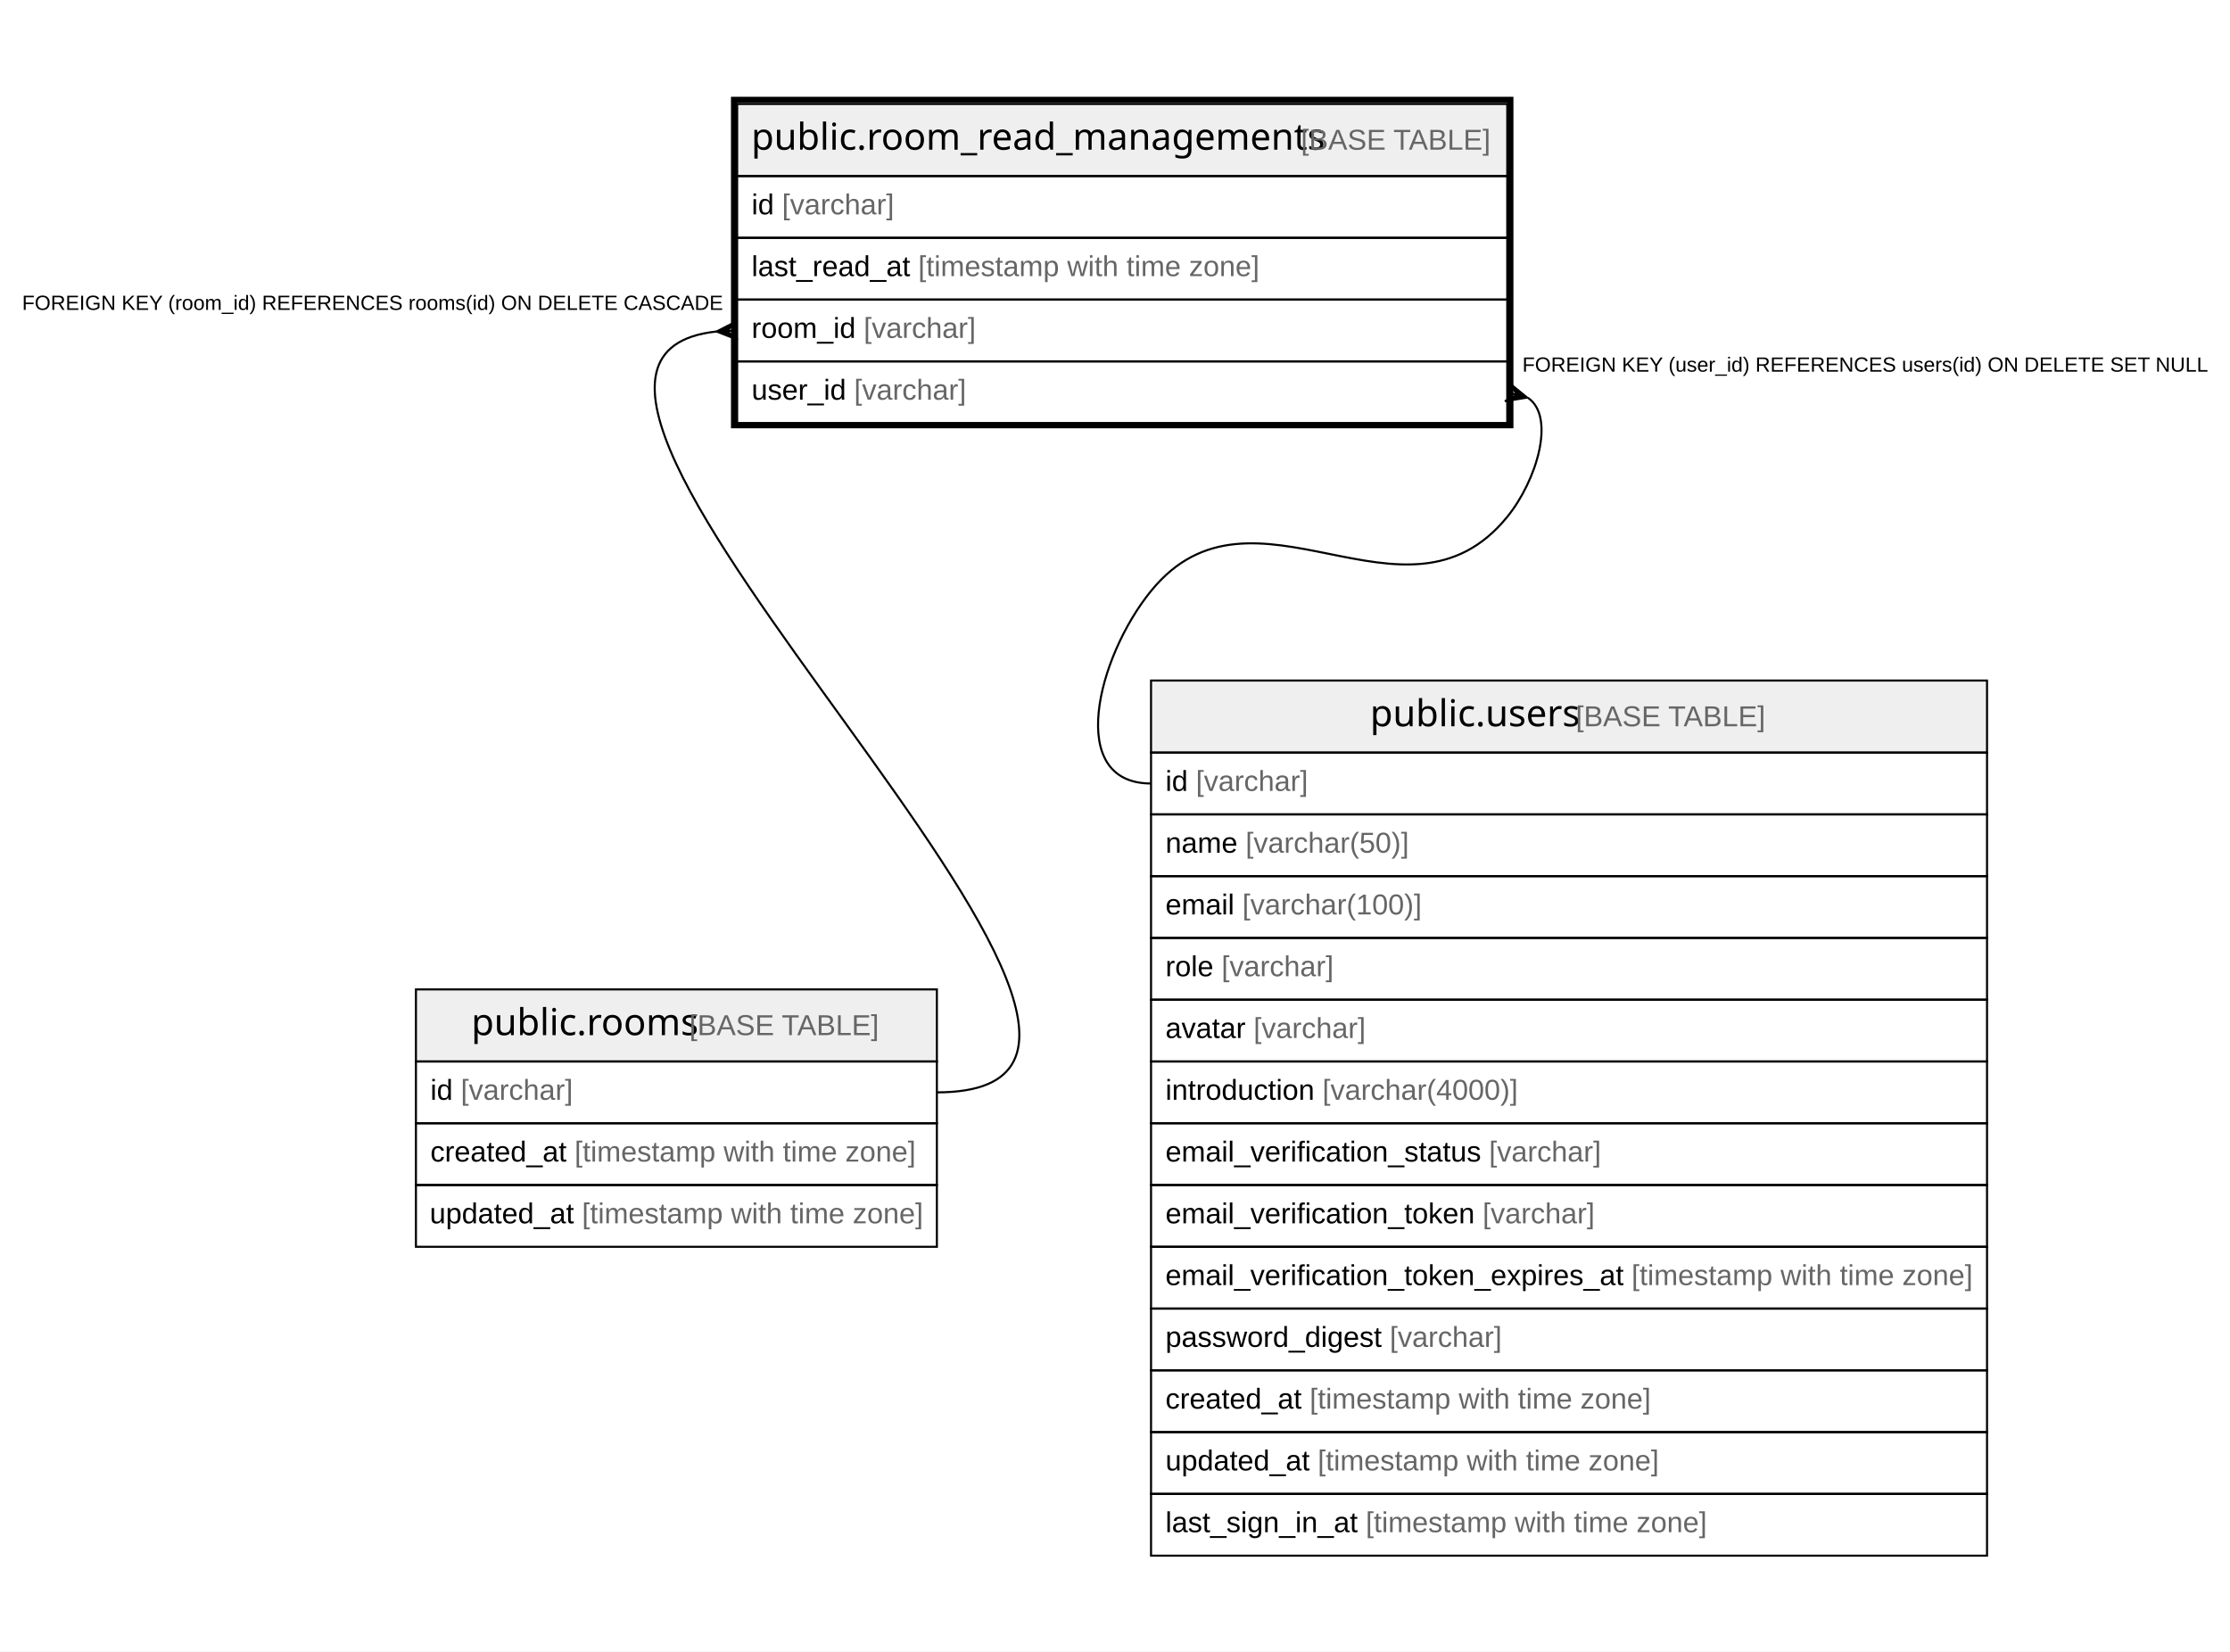
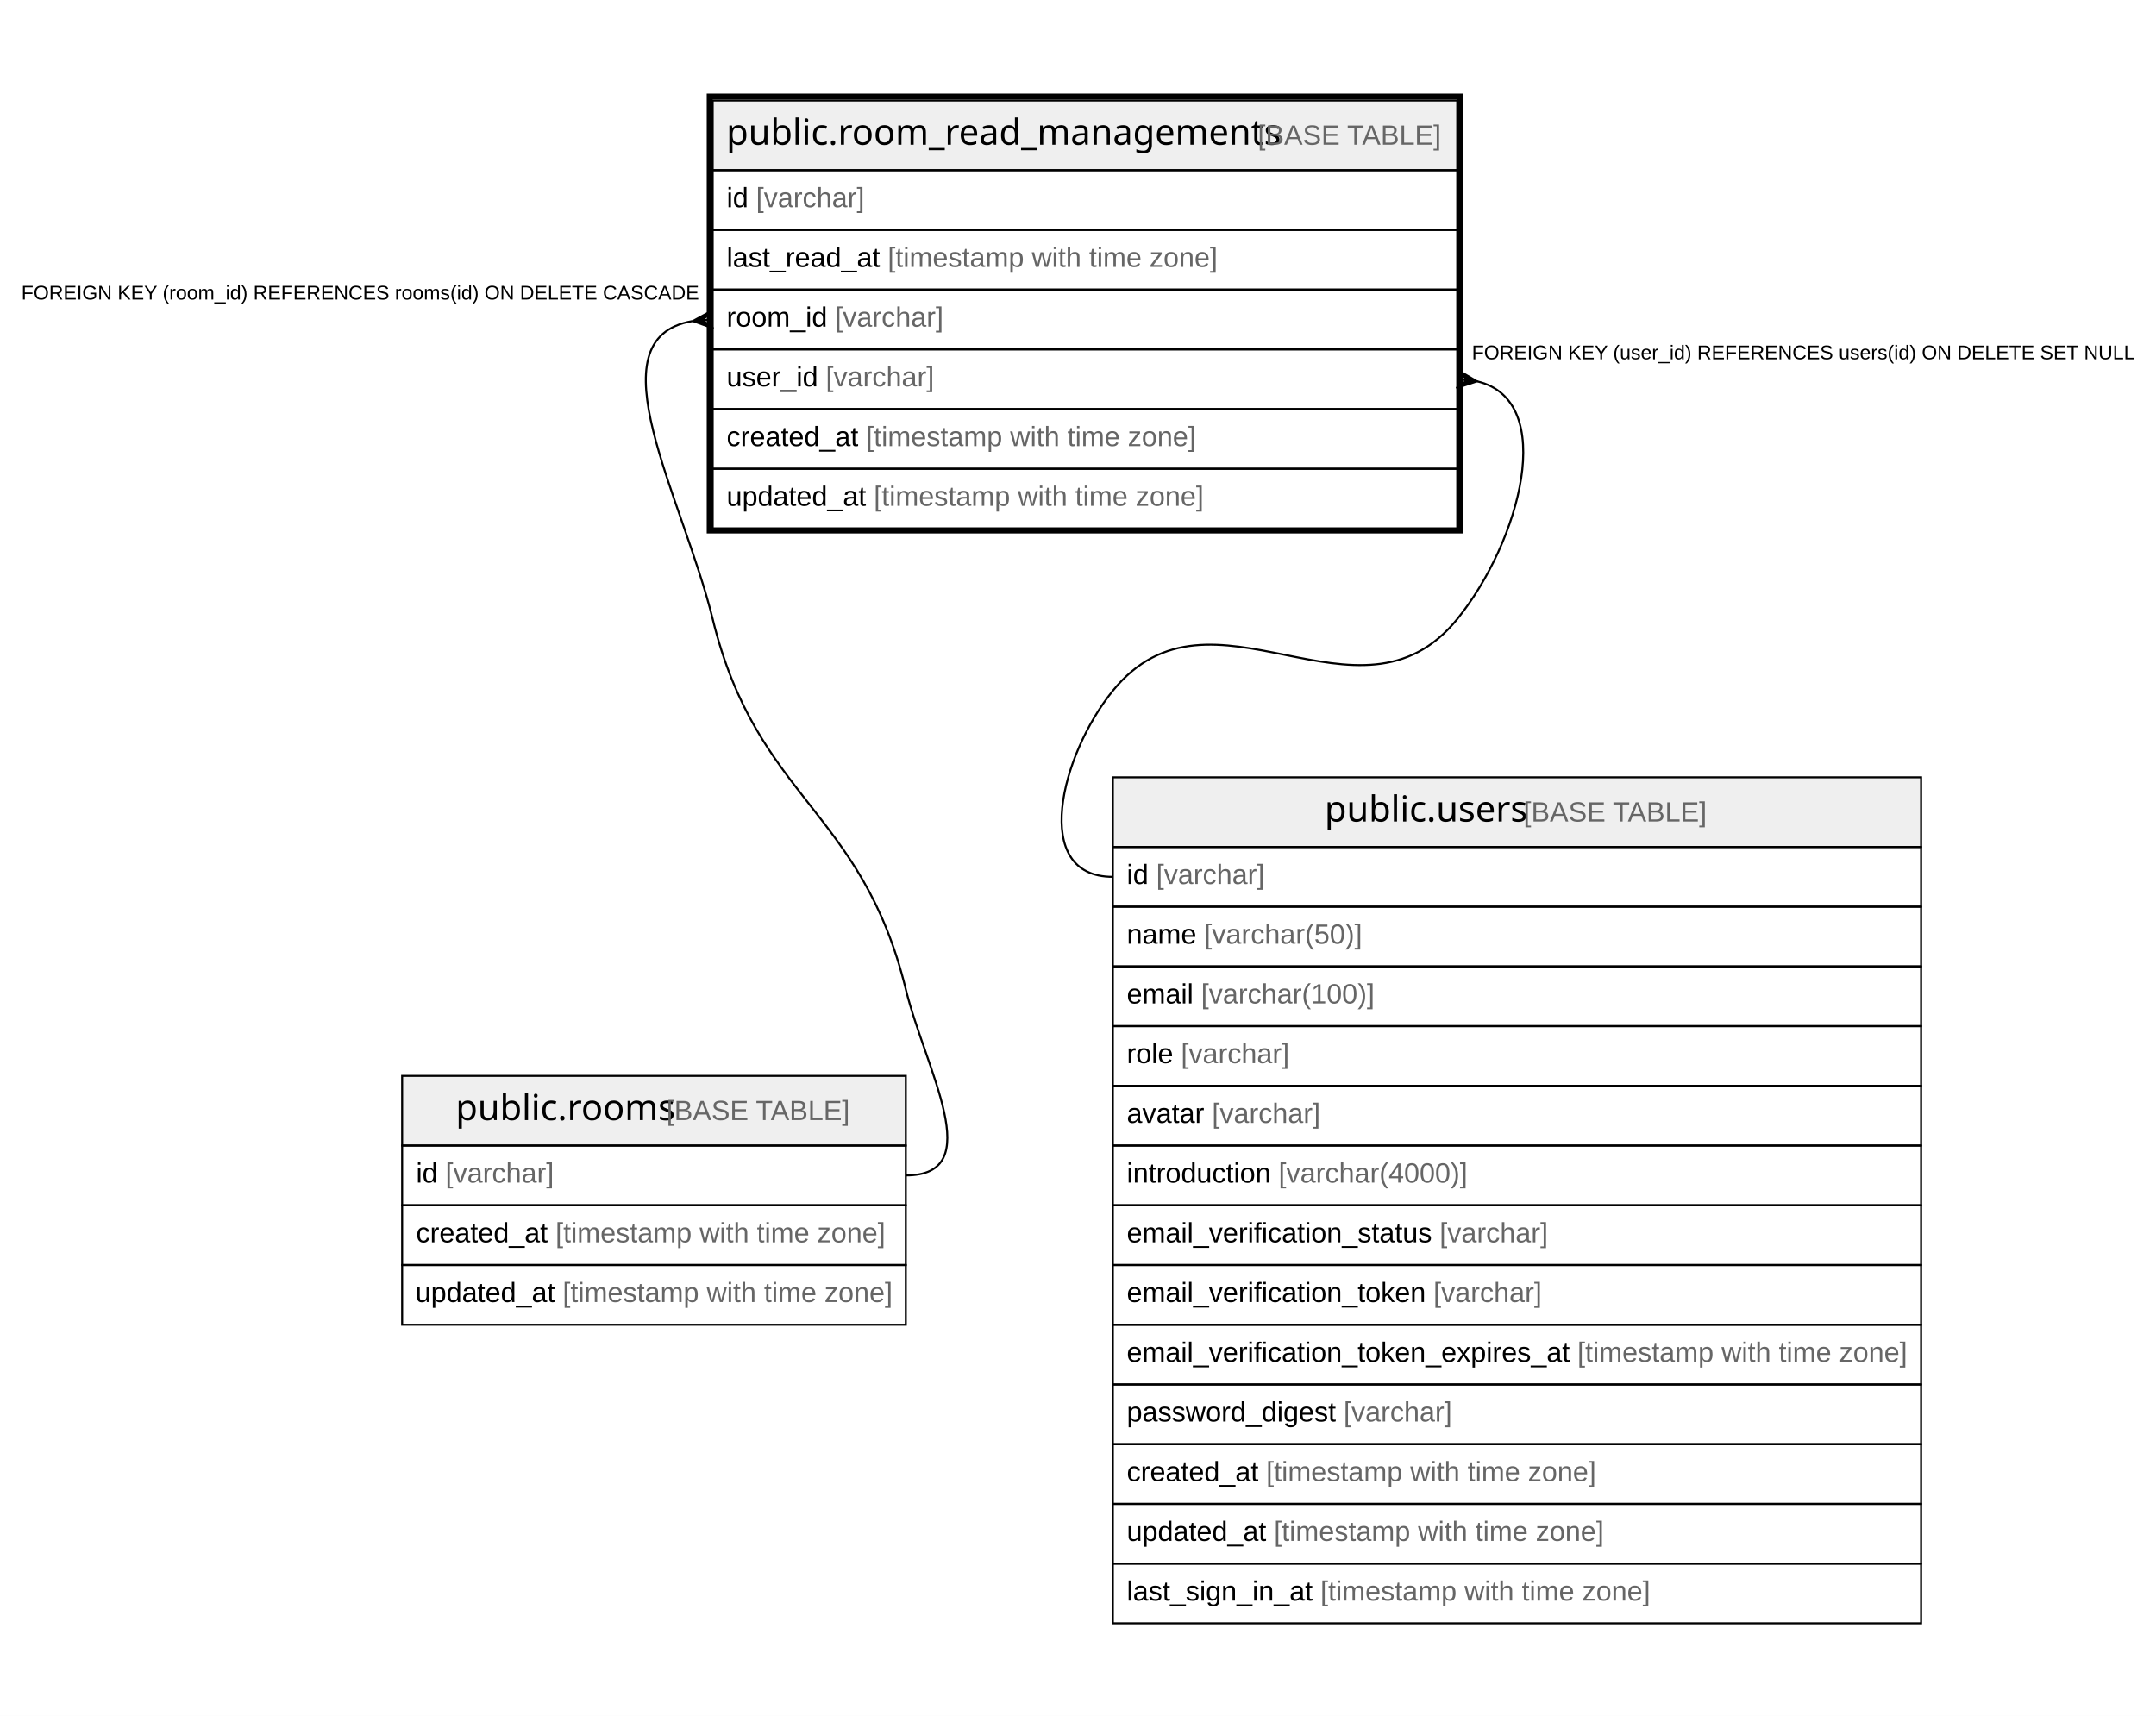
- <svg xmlns="http://www.w3.org/2000/svg" width="1083pt" height="802pt" viewBox="0.00 0.00 1083.00 802.00">
-   <g id="graph0" class="graph" transform="scale(1 1) rotate(0) translate(4 798)">
-     <polygon fill="#ffffff" stroke="transparent" points="-4,4 -4,-798 1079,-798 1079,4 -4,4" />
+ <svg xmlns="http://www.w3.org/2000/svg" width="1083pt" height="862pt" viewBox="0.00 0.00 1083.00 862.00">
+   <g id="graph0" class="graph" transform="scale(1 1) rotate(0) translate(4 858)">
+     <polygon fill="#ffffff" stroke="transparent" points="-4,4 -4,-858 1079,-858 1079,4 -4,4" />
    <g id="node1" class="node">
-       <polygon fill="#efefef" stroke="transparent" points="354,-712.5 354,-747.5 728,-747.5 728,-712.5 354,-712.5" />
-       <polygon fill="none" stroke="#000000" points="354,-712.5 354,-747.5 728,-747.5 728,-712.5 354,-712.5" />
-       <text text-anchor="start" x="360.844" y="-725.3" font-family="Arial Bold" font-size="18.00" fill="#000000">public.room_read_managements</text>
-       <text text-anchor="start" x="623.903" y="-725.3" font-family="Arial" font-size="14.00" fill="#000000"> </text>
-       <text text-anchor="start" x="627.793" y="-725.3" font-family="Arial" font-size="14.00" fill="#666666">[BASE TABLE]</text>
+       <polygon fill="#efefef" stroke="transparent" points="354,-772.5 354,-807.5 728,-807.5 728,-772.5 354,-772.5" />
+       <polygon fill="none" stroke="#000000" points="354,-772.5 354,-807.5 728,-807.5 728,-772.5 354,-772.5" />
+       <text text-anchor="start" x="360.844" y="-785.3" font-family="Arial Bold" font-size="18.00" fill="#000000">public.room_read_managements</text>
+       <text text-anchor="start" x="623.903" y="-785.3" font-family="Arial" font-size="14.00" fill="#000000"> </text>
+       <text text-anchor="start" x="627.793" y="-785.3" font-family="Arial" font-size="14.00" fill="#666666">[BASE TABLE]</text>
+       <polygon fill="none" stroke="#000000" points="354,-742.5 354,-772.5 728,-772.5 728,-742.5 354,-742.5" />
+       <text text-anchor="start" x="361" y="-753.9" font-family="Arial" font-size="14.00" fill="#000000">id </text>
+       <text text-anchor="start" x="375.78" y="-753.9" font-family="Arial" font-size="14.00" fill="#666666">[varchar]</text>
+       <polygon fill="none" stroke="#000000" points="354,-712.5 354,-742.5 728,-742.5 728,-712.5 354,-712.5" />
+       <text text-anchor="start" x="361" y="-723.9" font-family="Arial" font-size="14.00" fill="#000000">last_read_at </text>
+       <text text-anchor="start" x="441.917" y="-723.9" font-family="Arial" font-size="14.00" fill="#666666">[timestamp with time zone]</text>
      <polygon fill="none" stroke="#000000" points="354,-682.5 354,-712.5 728,-712.5 728,-682.5 354,-682.5" />
-       <text text-anchor="start" x="361" y="-693.9" font-family="Arial" font-size="14.00" fill="#000000">id </text>
-       <text text-anchor="start" x="375.78" y="-693.9" font-family="Arial" font-size="14.00" fill="#666666">[varchar]</text>
+       <text text-anchor="start" x="361" y="-693.9" font-family="Arial" font-size="14.00" fill="#000000">room_id </text>
+       <text text-anchor="start" x="415.449" y="-693.9" font-family="Arial" font-size="14.00" fill="#666666">[varchar]</text>
      <polygon fill="none" stroke="#000000" points="354,-652.5 354,-682.5 728,-682.5 728,-652.5 354,-652.5" />
-       <text text-anchor="start" x="361" y="-663.9" font-family="Arial" font-size="14.00" fill="#000000">last_read_at </text>
-       <text text-anchor="start" x="441.917" y="-663.9" font-family="Arial" font-size="14.00" fill="#666666">[timestamp with time zone]</text>
+       <text text-anchor="start" x="361" y="-663.9" font-family="Arial" font-size="14.00" fill="#000000">user_id </text>
+       <text text-anchor="start" x="410.788" y="-663.9" font-family="Arial" font-size="14.00" fill="#666666">[varchar]</text>
      <polygon fill="none" stroke="#000000" points="354,-622.5 354,-652.5 728,-652.5 728,-622.5 354,-622.5" />
-       <text text-anchor="start" x="361" y="-633.9" font-family="Arial" font-size="14.00" fill="#000000">room_id </text>
-       <text text-anchor="start" x="415.449" y="-633.9" font-family="Arial" font-size="14.00" fill="#666666">[varchar]</text>
+       <text text-anchor="start" x="361" y="-633.9" font-family="Arial" font-size="14.00" fill="#000000">created_at </text>
+       <text text-anchor="start" x="431.028" y="-633.9" font-family="Arial" font-size="14.00" fill="#666666">[timestamp with time zone]</text>
      <polygon fill="none" stroke="#000000" points="354,-592.5 354,-622.5 728,-622.5 728,-592.5 354,-592.5" />
-       <text text-anchor="start" x="361" y="-603.9" font-family="Arial" font-size="14.00" fill="#000000">user_id </text>
-       <text text-anchor="start" x="410.788" y="-603.9" font-family="Arial" font-size="14.00" fill="#666666">[varchar]</text>
-       <polygon fill="none" stroke="#000000" stroke-width="3" points="352.5,-591.5 352.5,-749.5 729.5,-749.5 729.5,-591.5 352.5,-591.5" />
+       <text text-anchor="start" x="361" y="-603.9" font-family="Arial" font-size="14.00" fill="#000000">updated_at </text>
+       <text text-anchor="start" x="434.933" y="-603.9" font-family="Arial" font-size="14.00" fill="#666666">[timestamp with time zone]</text>
+       <polygon fill="none" stroke="#000000" stroke-width="3" points="352.5,-591.5 352.5,-809.5 729.5,-809.5 729.5,-591.5 352.5,-591.5" />
    </g>
    <g id="node2" class="node">
      <polygon fill="#efefef" stroke="transparent" points="198,-282.5 198,-317.5 451,-317.5 451,-282.5 198,-282.5" />
      <polygon fill="none" stroke="#000000" points="198,-282.5 198,-317.5 451,-317.5 451,-282.5 198,-282.5" />
      <text text-anchor="start" x="224.87" y="-295.3" font-family="Arial Bold" font-size="18.00" fill="#000000">public.rooms</text>
      <text text-anchor="start" x="326.876" y="-295.3" font-family="Arial" font-size="14.00" fill="#000000"> </text>
      <text text-anchor="start" x="330.767" y="-295.3" font-family="Arial" font-size="14.00" fill="#666666">[BASE TABLE]</text>
      <polygon fill="none" stroke="#000000" points="198,-252.5 198,-282.5 451,-282.5 451,-252.5 198,-252.5" />
      <text text-anchor="start" x="205" y="-263.9" font-family="Arial" font-size="14.00" fill="#000000">id </text>
      <text text-anchor="start" x="219.78" y="-263.9" font-family="Arial" font-size="14.00" fill="#666666">[varchar]</text>
      <polygon fill="none" stroke="#000000" points="198,-222.5 198,-252.5 451,-252.5 451,-222.5 198,-222.5" />
      <text text-anchor="start" x="205" y="-233.9" font-family="Arial" font-size="14.00" fill="#000000">created_at </text>
      <text text-anchor="start" x="275.028" y="-233.9" font-family="Arial" font-size="14.00" fill="#666666">[timestamp with time zone]</text>
      <polygon fill="none" stroke="#000000" points="198,-192.5 198,-222.5 451,-222.5 451,-192.5 198,-192.5" />
      <text text-anchor="start" x="204.691" y="-203.9" font-family="Arial" font-size="14.00" fill="#000000">updated_at </text>
      <text text-anchor="start" x="278.624" y="-203.9" font-family="Arial" font-size="14.00" fill="#666666">[timestamp with time zone]</text>
    </g>
    <g id="edge1" class="edge">
-       <path fill="none" stroke="#000000" d="M343.871,-636.995C202.496,-621.772 617.349,-267.5 451,-267.5" />
-       <polygon fill="#000000" stroke="#000000" points="344.012,-637.002 353.776,-641.994 349.006,-637.251 354,-637.5 354,-637.5 354,-637.5 349.006,-637.251 354.224,-633.006 344.012,-637.002 344.012,-637.002" />
-       <text text-anchor="start" x="6.724" y="-647.5" font-family="Arial" font-size="10.00" fill="#000000">FOREIGN KEY (room_id) REFERENCES rooms(id) ON DELETE CASCADE</text>
+       <path fill="none" stroke="#000000" d="M343.741,-696.696C292.772,-687.877 338.979,-608.286 354,-547 376.193,-456.447 428.807,-451.553 451,-361 460.892,-320.639 492.556,-267.5 451,-267.5" />
+       <polygon fill="#000000" stroke="#000000" points="344.031,-696.719 353.648,-701.986 349.015,-697.109 354,-697.5 354,-697.5 354,-697.5 349.015,-697.109 354.352,-693.014 344.031,-696.719 344.031,-696.719" />
+       <text text-anchor="start" x="6.724" y="-707.5" font-family="Arial" font-size="10.00" fill="#000000">FOREIGN KEY (room_id) REFERENCES rooms(id) ON DELETE CASCADE</text>
    </g>
    <g id="node3" class="node">
      <polygon fill="#efefef" stroke="transparent" points="555,-432.5 555,-467.5 961,-467.5 961,-432.5 555,-432.5" />
      <polygon fill="none" stroke="#000000" points="555,-432.5 555,-467.5 961,-467.5 961,-432.5 555,-432.5" />
      <text text-anchor="start" x="661.366" y="-445.3" font-family="Arial Bold" font-size="18.00" fill="#000000">public.users</text>
      <text text-anchor="start" x="757.38" y="-445.3" font-family="Arial" font-size="14.00" fill="#000000"> </text>
      <text text-anchor="start" x="761.271" y="-445.3" font-family="Arial" font-size="14.00" fill="#666666">[BASE TABLE]</text>
      <polygon fill="none" stroke="#000000" points="555,-402.5 555,-432.5 961,-432.5 961,-402.5 555,-402.5" />
      <text text-anchor="start" x="562" y="-413.9" font-family="Arial" font-size="14.00" fill="#000000">id </text>
      <text text-anchor="start" x="576.78" y="-413.9" font-family="Arial" font-size="14.00" fill="#666666">[varchar]</text>
      <polygon fill="none" stroke="#000000" points="555,-372.5 555,-402.5 961,-402.5 961,-372.5 555,-372.5" />
      <text text-anchor="start" x="562" y="-383.9" font-family="Arial" font-size="14.00" fill="#000000">name </text>
      <text text-anchor="start" x="600.899" y="-383.9" font-family="Arial" font-size="14.00" fill="#666666">[varchar(50)]</text>
      <polygon fill="none" stroke="#000000" points="555,-342.5 555,-372.5 961,-372.5 961,-342.5 555,-342.5" />
      <text text-anchor="start" x="562" y="-353.9" font-family="Arial" font-size="14.00" fill="#000000">email </text>
      <text text-anchor="start" x="599.33" y="-353.9" font-family="Arial" font-size="14.00" fill="#666666">[varchar(100)]</text>
      <polygon fill="none" stroke="#000000" points="555,-312.5 555,-342.5 961,-342.5 961,-312.5 555,-312.5" />
      <text text-anchor="start" x="562" y="-323.9" font-family="Arial" font-size="14.00" fill="#000000">role </text>
      <text text-anchor="start" x="589.223" y="-323.9" font-family="Arial" font-size="14.00" fill="#666666">[varchar]</text>
      <polygon fill="none" stroke="#000000" points="555,-282.5 555,-312.5 961,-312.5 961,-282.5 555,-282.5" />
      <text text-anchor="start" x="562" y="-293.9" font-family="Arial" font-size="14.00" fill="#000000">avatar </text>
      <text text-anchor="start" x="604.79" y="-293.9" font-family="Arial" font-size="14.00" fill="#666666">[varchar]</text>
      <polygon fill="none" stroke="#000000" points="555,-252.5 555,-282.5 961,-282.5 961,-252.5 555,-252.5" />
      <text text-anchor="start" x="562" y="-263.9" font-family="Arial" font-size="14.00" fill="#000000">introduction </text>
      <text text-anchor="start" x="638.241" y="-263.9" font-family="Arial" font-size="14.00" fill="#666666">[varchar(4000)]</text>
      <polygon fill="none" stroke="#000000" points="555,-222.5 555,-252.5 961,-252.5 961,-222.5 555,-222.5" />
      <text text-anchor="start" x="562" y="-233.9" font-family="Arial" font-size="14.00" fill="#000000">email_verification_status </text>
      <text text-anchor="start" x="719.133" y="-233.9" font-family="Arial" font-size="14.00" fill="#666666">[varchar]</text>
      <polygon fill="none" stroke="#000000" points="555,-192.5 555,-222.5 961,-222.5 961,-192.5 555,-192.5" />
      <text text-anchor="start" x="562" y="-203.9" font-family="Arial" font-size="14.00" fill="#000000">email_verification_token </text>
      <text text-anchor="start" x="716.025" y="-203.9" font-family="Arial" font-size="14.00" fill="#666666">[varchar]</text>
      <polygon fill="none" stroke="#000000" points="555,-162.5 555,-192.5 961,-192.5 961,-162.5 555,-162.5" />
      <text text-anchor="start" x="561.968" y="-173.9" font-family="Arial" font-size="14.00" fill="#000000">email_verification_token_expires_at </text>
      <text text-anchor="start" x="788.347" y="-173.9" font-family="Arial" font-size="14.00" fill="#666666">[timestamp with time zone]</text>
      <polygon fill="none" stroke="#000000" points="555,-132.5 555,-162.5 961,-162.5 961,-132.5 555,-132.5" />
      <text text-anchor="start" x="562" y="-143.9" font-family="Arial" font-size="14.00" fill="#000000">password_digest </text>
      <text text-anchor="start" x="670.916" y="-143.9" font-family="Arial" font-size="14.00" fill="#666666">[varchar]</text>
      <polygon fill="none" stroke="#000000" points="555,-102.5 555,-132.5 961,-132.5 961,-102.5 555,-102.5" />
      <text text-anchor="start" x="562" y="-113.9" font-family="Arial" font-size="14.00" fill="#000000">created_at </text>
      <text text-anchor="start" x="632.028" y="-113.9" font-family="Arial" font-size="14.00" fill="#666666">[timestamp with time zone]</text>
      <polygon fill="none" stroke="#000000" points="555,-72.5 555,-102.5 961,-102.5 961,-72.5 555,-72.5" />
      <text text-anchor="start" x="562" y="-83.9" font-family="Arial" font-size="14.00" fill="#000000">updated_at </text>
      <text text-anchor="start" x="635.933" y="-83.9" font-family="Arial" font-size="14.00" fill="#666666">[timestamp with time zone]</text>
      <polygon fill="none" stroke="#000000" points="555,-42.5 555,-72.5 961,-72.5 961,-42.5 555,-42.5" />
      <text text-anchor="start" x="562" y="-53.9" font-family="Arial" font-size="14.00" fill="#000000">last_sign_in_at </text>
      <text text-anchor="start" x="659.252" y="-53.9" font-family="Arial" font-size="14.00" fill="#666666">[timestamp with time zone]</text>
    </g>
    <g id="edge2" class="edge">
-       <path fill="none" stroke="#000000" d="M738.022,-604.82C751.616,-595.571 742.315,-564.601 728,-547 678.445,-486.072 604.555,-571.928 555,-511 528.779,-478.761 513.444,-417.5 555,-417.5" />
-       <polygon fill="#000000" stroke="#000000" points="737.66,-604.916 726.837,-603.153 732.83,-606.208 728,-607.5 728,-607.5 728,-607.5 732.83,-606.208 729.163,-611.847 737.66,-604.916 737.66,-604.916" />
-       <text text-anchor="start" x="735.329" y="-617.5" font-family="Arial" font-size="10.00" fill="#000000">FOREIGN KEY (user_id) REFERENCES users(id) ON DELETE SET NULL</text>
+       <path fill="none" stroke="#000000" d="M737.974,-666.43C778.788,-656.881 759.482,-585.708 728,-547 678.445,-486.072 604.555,-571.928 555,-511 528.779,-478.761 513.444,-417.5 555,-417.5" />
+       <polygon fill="#000000" stroke="#000000" points="737.943,-666.434 727.52,-663.026 732.971,-666.967 728,-667.5 728,-667.5 728,-667.5 732.971,-666.967 728.48,-671.974 737.943,-666.434 737.943,-666.434" />
+       <text text-anchor="start" x="735.329" y="-677.5" font-family="Arial" font-size="10.00" fill="#000000">FOREIGN KEY (user_id) REFERENCES users(id) ON DELETE SET NULL</text>
    </g>
  </g>
</svg>
